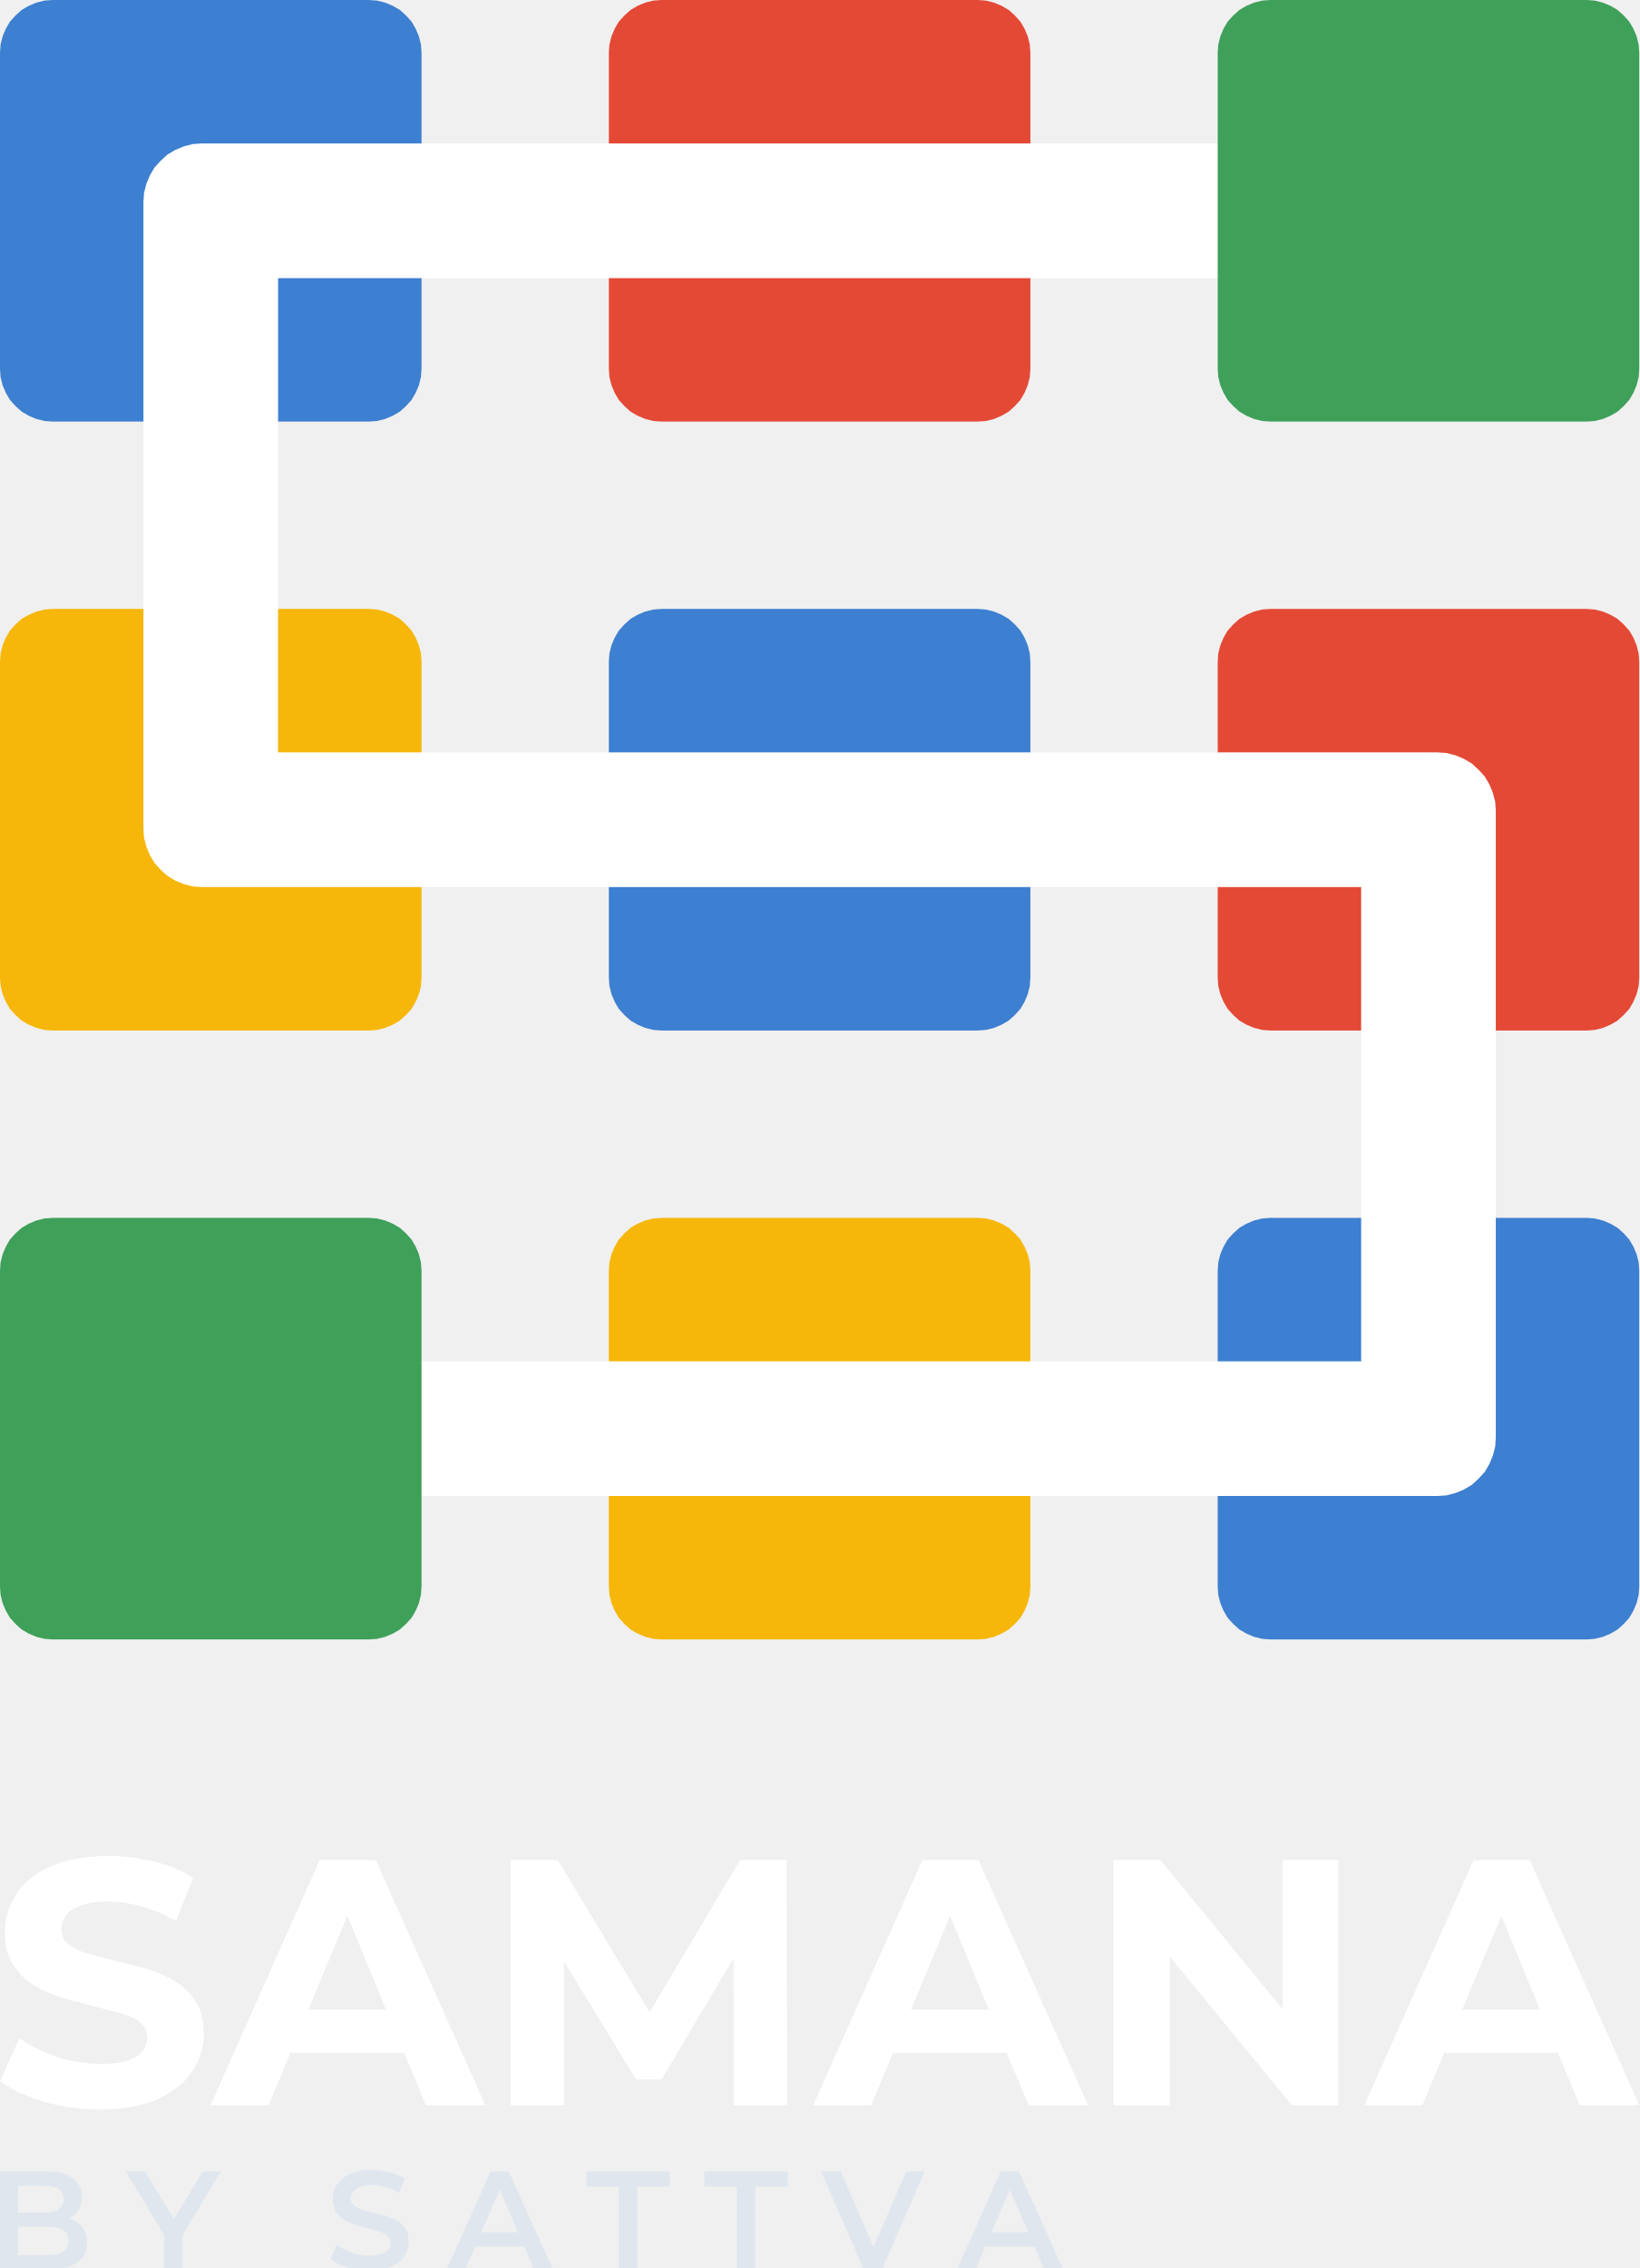
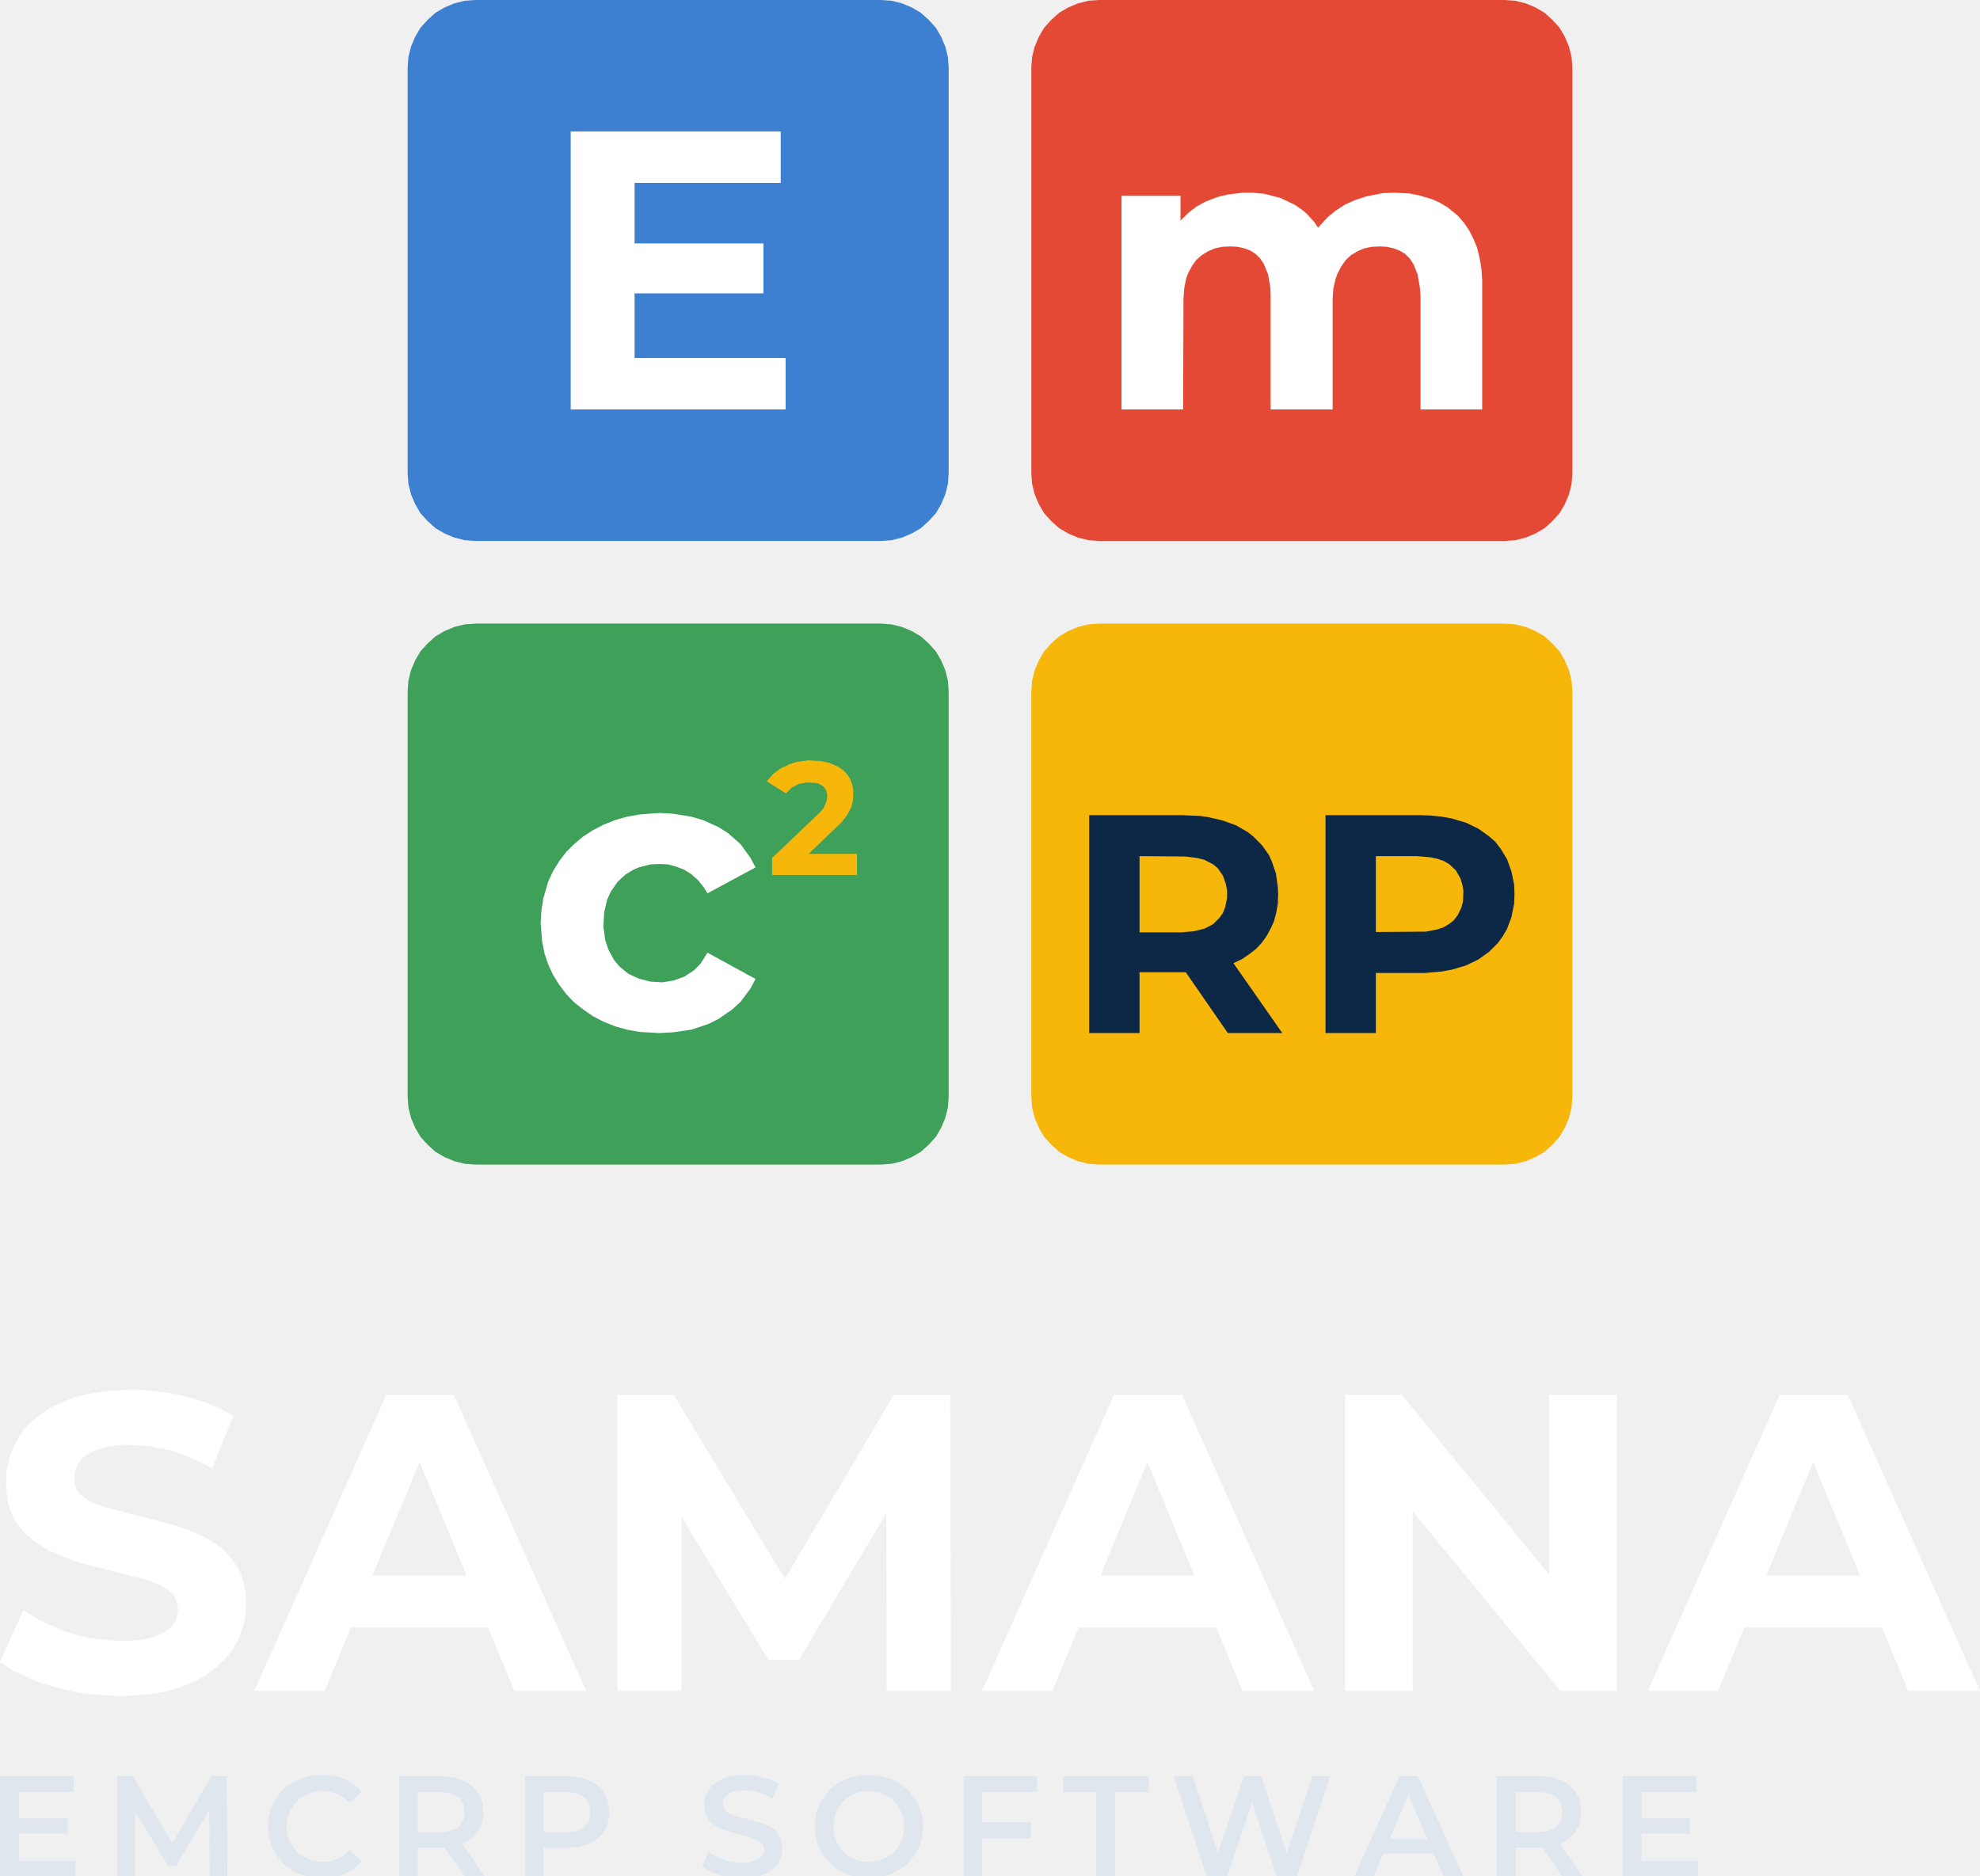
- <svg xmlns="http://www.w3.org/2000/svg" viewBox="0 0 560.0 774.7" role="img" aria-label="Samana by Sattva">
-   <path fill="#3d7fd0" d="M126 0L18 0L15.2 0.2L12.4 0.9L9.8 2L7.4 3.4L5.3 5.3L3.4 7.4L2 9.8L0.9 12.4L0.2 15.2L0 18L0 126L0.2 128.8L0.9 131.6L2 134.2L3.4 136.6L5.3 138.7L7.4 140.6L9.8 142L12.4 143.1L15.2 143.8L18 144L126 144L128.8 143.8L131.6 143.1L134.2 142L136.6 140.6L138.7 138.7L140.6 136.6L142 134.2L143.1 131.6L143.8 128.8L144 126L144 18L143.8 15.2L143.1 12.4L142 9.8L140.6 7.4L138.7 5.3L136.6 3.4L134.2 2L131.6 0.9L128.8 0.2Z" />
-   <path fill="#e44936" d="M334 0L226 0L223.2 0.2L220.4 0.9L217.8 2L215.4 3.4L213.3 5.3L211.4 7.4L210 9.8L208.9 12.4L208.2 15.2L208 18L208 126L208.2 128.8L208.9 131.6L210 134.2L211.4 136.6L213.3 138.7L215.4 140.6L217.8 142L220.4 143.1L223.2 143.8L226 144L334 144L336.8 143.8L339.6 143.1L342.2 142L344.6 140.6L346.7 138.7L348.6 136.6L350 134.2L351.1 131.6L351.8 128.8L352 126L352 18L351.8 15.2L351.1 12.4L350 9.8L348.6 7.4L346.7 5.3L344.6 3.4L342.2 2L339.6 0.9L336.8 0.2Z" />
-   <path fill="#f6b70a" d="M126 208L18 208L15.2 208.2L12.4 208.9L9.8 210L7.4 211.4L5.3 213.3L3.4 215.4L2 217.8L0.9 220.4L0.2 223.2L0 226L0 334L0.2 336.8L0.9 339.6L2 342.2L3.4 344.6L5.3 346.7L7.4 348.6L9.8 350L12.4 351.1L15.2 351.8L18 352L126 352L128.8 351.8L131.6 351.1L134.2 350L136.6 348.6L138.7 346.7L140.6 344.6L142 342.2L143.1 339.6L143.8 336.8L144 334L144 226L143.8 223.2L143.1 220.4L142 217.8L140.6 215.4L138.7 213.3L136.6 211.4L134.2 210L131.6 208.9L128.8 208.2Z" />
-   <path fill="#3d7fd0" d="M334 208L226 208L223.2 208.2L220.4 208.9L217.8 210L215.4 211.4L213.3 213.3L211.4 215.4L210 217.8L208.9 220.4L208.2 223.2L208 226L208 334L208.2 336.8L208.9 339.6L210 342.2L211.4 344.6L213.3 346.7L215.4 348.6L217.8 350L220.4 351.1L223.2 351.8L226 352L334 352L336.8 351.8L339.6 351.1L342.2 350L344.6 348.6L346.7 346.7L348.6 344.6L350 342.2L351.1 339.6L351.8 336.8L352 334L352 226L351.8 223.2L351.1 220.4L350 217.8L348.6 215.4L346.7 213.3L344.6 211.4L342.2 210L339.6 208.9L336.8 208.2Z" />
-   <path fill="#e44936" d="M542 208L434 208L431.2 208.2L428.4 208.9L425.8 210L423.4 211.4L421.3 213.3L419.4 215.4L418 217.8L416.9 220.4L416.2 223.2L416 226L416 334L416.2 336.8L416.9 339.6L418 342.2L419.4 344.6L421.3 346.7L423.4 348.6L425.8 350L428.4 351.1L431.2 351.8L434 352L542 352L544.8 351.8L547.6 351.1L550.2 350L552.6 348.6L554.7 346.7L556.6 344.6L558 342.2L559.1 339.6L559.8 336.8L560 334L560 226L559.8 223.2L559.1 220.4L558 217.8L556.6 215.4L554.7 213.3L552.6 211.4L550.2 210L547.6 208.9L544.8 208.2Z" />
-   <path fill="#f6b70a" d="M334 416L226 416L223.2 416.2L220.4 416.9L217.8 418L215.4 419.4L213.3 421.3L211.4 423.4L210 425.8L208.9 428.4L208.2 431.2L208 434L208 542L208.2 544.8L208.9 547.6L210 550.2L211.4 552.6L213.3 554.7L215.4 556.6L217.8 558L220.4 559.1L223.2 559.8L226 560L334 560L336.8 559.8L339.6 559.1L342.2 558L344.6 556.6L346.7 554.7L348.6 552.6L350 550.2L351.1 547.6L351.8 544.8L352 542L352 434L351.8 431.2L351.1 428.4L350 425.8L348.6 423.4L346.7 421.3L344.6 419.4L342.2 418L339.6 416.9L336.8 416.2Z" />
-   <path fill="#3d7fd0" d="M542 416L434 416L431.2 416.2L428.4 416.9L425.8 418L423.4 419.4L421.3 421.3L419.4 423.4L418 425.8L416.9 428.4L416.2 431.2L416 434L416 542L416.2 544.8L416.9 547.6L418 550.2L419.4 552.6L421.3 554.7L423.4 556.6L425.8 558L428.4 559.1L431.2 559.8L434 560L542 560L544.8 559.8L547.6 559.1L550.2 558L552.6 556.6L554.7 554.7L556.6 552.6L558 550.2L559.1 547.6L559.8 544.8L560 542L560 434L559.8 431.2L559.1 428.4L558 425.8L556.6 423.4L554.7 421.3L552.6 419.4L550.2 418L547.6 416.9L544.8 416.2Z" />
-   <path fill="#ffffff" d="M65.9 49.2L62.8 50L59.9 51.2L57.2 52.8L54.9 54.9L52.8 57.2L51.2 59.9L50 62.8L49.2 65.9L49 69L49 283L49.2 286.1L50 289.2L51.2 292.1L52.8 294.8L54.9 297.1L57.2 299.2L59.9 300.8L62.8 302L65.9 302.8L69 303L465 303L465 465L142.5 465L142.5 511L491 511L494.1 510.8L497.2 510L500.1 508.8L502.8 507.2L505.1 505.1L507.2 502.8L508.8 500.1L510 497.2L510.8 494.1L511 491L511 277L510.8 273.9L510 270.8L508.8 267.9L507.2 265.2L505.1 262.9L502.8 260.8L500.1 259.2L497.2 258L494.1 257.2L491 257L95 257L95 95L417.5 95L417.5 49L69 49Z" />
-   <path fill="#3ea059" d="M126 416L18 416L15.2 416.2L12.4 416.9L9.8 418L7.4 419.4L5.3 421.3L3.4 423.4L2 425.8L0.9 428.4L0.2 431.2L0 434L0 542L0.2 544.8L0.9 547.6L2 550.2L3.4 552.6L5.3 554.7L7.4 556.6L9.8 558L12.4 559.1L15.2 559.8L18 560L126 560L128.8 559.8L131.6 559.1L134.2 558L136.6 556.6L138.7 554.7L140.6 552.6L142 550.2L143.1 547.6L143.8 544.8L144 542L144 434L143.8 431.2L143.1 428.4L142 425.8L140.6 423.4L138.7 421.3L136.6 419.4L134.2 418L131.6 416.9L128.8 416.2Z" />
-   <path fill="#3ea059" d="M542 0L434 0L431.2 0.2L428.4 0.9L425.8 2L423.4 3.4L421.3 5.3L419.4 7.4L418 9.8L416.9 12.4L416.2 15.2L416 18L416 126L416.2 128.8L416.9 131.6L418 134.2L419.4 136.6L421.3 138.7L423.4 140.6L425.8 142L428.4 143.1L431.2 143.8L434 144L542 144L544.8 143.8L547.6 143.1L550.2 142L552.6 140.6L554.7 138.7L556.6 136.6L558 134.2L559.1 131.6L559.8 128.8L560 126L560 18L559.8 15.2L559.1 12.4L558 9.8L556.6 7.4L554.7 5.3L552.6 3.4L550.2 2L547.6 0.9L544.8 0.2Z" />
-   <path fill="#ffffff" fill-rule="evenodd" d="M38.7 720.4L43 720L47 719.3L52.3 717.7L55.4 716.2L58.2 714.6L60.8 712.8L63 710.9L64.8 708.7L66.4 706.4L67.7 703.9L69 700.1L69.5 697.4L69.6 694.6L69.5 692.1L69 688.6L68.3 686.5L67.4 684.6L65.2 681.3L62.4 678.5L58.2 675.8L54.4 674L50.4 672.6L28.9 667L26.6 666.1L24.1 664.7L22.2 663L21.4 661.5L20.9 659.1L21.3 656.5L22.2 654.7L23.2 653.4L24.6 652.3L26.3 651.4L28.4 650.6L30.8 650L33.7 649.6L36.8 649.5L42.5 649.9L48.3 651.1L54.2 653.2L60.1 656.1L66 641.4L62.4 639.3L58.4 637.6L54 636.2L49.4 635.2L44.8 634.4L40.1 634L34.6 634L30.2 634.3L24.2 635.2L20.6 636.2L17.3 637.5L14.3 639L11.6 640.7L9.3 642.6L7.3 644.7L5.6 646.9L4.2 649.4L3.1 651.9L2.3 654.5L1.8 657.2L1.7 661.4L2.1 665L2.6 667.2L3.4 669.2L4.4 671.1L6.8 674.2L9.7 676.9L14 679.5L17.8 681.2L23 682.9L41.6 687.8L44.7 688.9L47.2 690.3L49.1 692L49.9 693.6L50.4 696.1L49.9 698.5L49 700.3L47.5 701.9L46 702.8L43.5 703.9L41.2 704.5L38.5 704.8L35.3 705L31.2 704.9L25.2 704.1L22.3 703.5L17.9 702.1L11.2 699.1L6.6 696.3L0 710.9L3.7 713.3L6.5 714.8L11.3 716.7L16.7 718.4L22.3 719.6L28.1 720.3L34.1 720.6ZM99.2 701.2L138 701.2L145.5 719.1L165.8 719.1L128.4 635.4L109.2 635.4L71.9 719.1L91.8 719.1ZM118.7 654.4L131.9 686.5L105.3 686.5ZM217.3 710.3L226 710.3L250.6 668.9L250.7 719.1L268.9 719.1L268.7 635.4L252.8 635.4L221.9 687.4L190.6 635.4L174.5 635.4L174.5 719.1L192.7 719.1L192.7 670ZM297.6 719.1L305.1 701.2L343.9 701.2L351.4 719.1L371.7 719.1L334.3 635.4L315.1 635.4L277.8 719.1ZM311.2 686.5L324.6 654.4L337.8 686.5ZM441.3 719.1L457.2 719.1L457.2 635.4L438.1 635.4L438.1 686.2L396.5 635.4L380.4 635.4L380.4 719.1L399.6 719.1L399.6 668.3ZM493.4 701.2L532.2 701.2L539.7 719.1L560 719.1L522.6 635.4L503.4 635.4L466.1 719.1L485.9 719.1ZM512.9 654.4L526.1 686.5L499.5 686.5Z" />
-   <path fill="#dfe6ee" fill-rule="evenodd" d="M17.9 775.1L21.3 774.8L23.3 774.3L25 773.6L26.5 772.8L27.7 771.7L28.6 770.6L29.2 769.2L29.6 767.7L29.8 765.5L29.4 763.4L28.9 762L28.2 760.8L26.9 759.5L25.3 758.4L23.7 757.7L25 756.9L26 756L27 754.6L27.6 753.3L28 751.4L28 749.6L27.8 748.1L27.3 746.8L26 745L24.2 743.6L21.9 742.5L20.1 742L18 741.8L15.7 741.7L0 741.7L0 775.2ZM16.3 760.6L18.8 760.8L20.4 761.2L21.6 761.8L22.6 762.6L23 763.3L23.3 764.1L23.5 765.9L23.3 766.8L23 767.6L22.3 768.6L20.8 769.6L19.9 769.9L18.2 770.2L16.3 770.3L6.2 770.3L6.2 760.6ZM15 746.6L16.8 746.7L18.8 747.1L20 747.7L20.9 748.5L21.3 749.1L21.6 749.9L21.8 751.6L21.3 753.2L20.7 754.1L19.3 755.1L17.9 755.5L16.8 755.7L15 755.8L6.2 755.8L6.2 746.6ZM75.5 741.7L69.3 741.7L59.4 758L49.6 741.7L43 741.7L56.1 763.4L56.1 775.2L62.4 775.2L62.4 763.4ZM128.7 775.5L131.8 775L133.7 774.3L135.9 773L137.5 771.5L138.7 769.7L139.1 768.8L139.5 767.3L139.6 765.2L139.3 762.9L138.6 761.3L137.6 760.1L136.4 759L135 758.2L131.9 757L123.3 754.7L121.3 753.7L120.5 753L120 752L119.8 750.9L120 749.7L120.7 748.4L122 747.4L123.9 746.7L126.1 746.4L128.4 746.4L131.2 746.9L134 747.8L136.3 749L138.3 744.2L136.9 743.4L135.3 742.7L133.7 742.1L131.3 741.6L129.5 741.3L127.1 741.2L125.3 741.2L122.9 741.5L120.8 742.1L118.4 743.1L116.5 744.5L115.1 746.2L114.1 748.1L113.7 750.1L113.7 752.2L114.2 754.5L114.9 755.9L116 757.1L117.2 758.1L118.6 758.9L121.9 760.1L129.6 762.2L130.9 762.7L132 763.3L132.8 764.1L133.3 765L133.5 766.1L133.3 767.3L132.9 768.1L132.4 768.7L131.5 769.4L130.7 769.8L128.5 770.3L125.5 770.5L123 770.2L120 769.4L117.3 768.2L115.1 766.8L112.9 771.6L114.3 772.6L116 773.5L117.9 774.3L120 774.9L122.3 775.4L124.5 775.6ZM162.3 767.4L179.1 767.4L182.4 775.2L188.9 775.2L173.8 741.7L167.6 741.7L152.6 775.2L159 775.2ZM170.7 747.9L177 762.5L164.4 762.5ZM228.8 746.9L228.8 741.7L200.3 741.7L200.3 746.9L211.4 746.9L211.4 775.2L217.7 775.2L217.7 746.9ZM269.1 746.9L269.1 741.7L240.6 741.7L240.6 746.9L251.7 746.9L251.7 775.2L258 775.2L258 746.9ZM309.6 741.7L298.4 767.5L287.2 741.7L280.5 741.7L295.1 775.2L301.3 775.2L315.9 741.7ZM336.6 767.4L353.4 767.4L356.7 775.2L363.2 775.2L348.1 741.7L341.9 741.7L326.9 775.2L333.3 775.2ZM345 747.9L351.3 762.5L338.7 762.5Z" />
+ <svg xmlns="http://www.w3.org/2000/svg" viewBox="0 0 527.0 499.2" role="img" aria-label="Samana, EMCRP software">
+   <g transform="translate(108.5 0.0)">
+     <path fill="#3d7fd0" fill-rule="evenodd" d="M126 0L18 0L15.2 0.2L12.4 0.9L9.8 2L7.4 3.4L5.3 5.3L3.4 7.4L2 9.8L0.9 12.4L0.2 15.2L0 18L0 126L0.2 128.8L0.9 131.6L2 134.2L3.4 136.6L5.3 138.7L7.4 140.6L9.8 142L12.4 143.1L15.2 143.8L18 144L126 144L128.8 143.8L131.6 143.1L134.2 142L136.6 140.6L138.7 138.7L140.6 136.6L142 134.2L143.1 131.6L143.8 128.8L144 126L144 18L143.8 15.2L143.1 12.4L142 9.8L140.6 7.4L138.7 5.3L136.6 3.4L134.2 2L131.6 0.9L128.8 0.2Z" />
+     <path fill="#e44936" fill-rule="evenodd" d="M292 0L184 0L181.2 0.2L178.4 0.9L175.8 2L173.4 3.4L171.3 5.3L169.4 7.4L168 9.8L166.9 12.4L166.2 15.2L166 18L166 126L166.2 128.8L166.9 131.6L168 134.2L169.4 136.6L171.3 138.7L173.4 140.6L175.8 142L178.4 143.1L181.2 143.8L184 144L292 144L294.8 143.8L297.6 143.1L300.2 142L302.6 140.6L304.7 138.7L306.6 136.6L308 134.2L309.1 131.6L309.8 128.8L310 126L310 18L309.8 15.2L309.1 12.4L308 9.8L306.6 7.4L304.7 5.3L302.6 3.4L300.2 2L297.6 0.9L294.8 0.2Z" />
+     <path fill="#3ea059" fill-rule="evenodd" d="M126 166L18 166L15.2 166.2L12.4 166.9L9.8 168L7.4 169.4L5.3 171.3L3.4 173.4L2 175.8L0.9 178.4L0.2 181.2L0 184L0 292L0.2 294.8L0.9 297.6L2 300.2L3.4 302.6L5.3 304.7L7.4 306.6L9.8 308L12.4 309.1L15.2 309.8L18 310L126 310L128.8 309.8L131.6 309.1L134.2 308L136.6 306.6L138.7 304.7L140.6 302.6L142 300.2L143.1 297.6L143.8 294.8L144 292L144 184L143.8 181.2L143.1 178.4L142 175.8L140.6 173.4L138.7 171.3L136.6 169.4L134.2 168L131.6 166.9L128.8 166.2Z" />
+     <path fill="#f6b70a" fill-rule="evenodd" d="M292 166L184 166L181.2 166.2L178.4 166.9L175.8 168L173.4 169.4L171.3 171.3L169.4 173.4L168 175.8L166.9 178.4L166.2 181.2L166 184L166 292L166.2 294.8L166.9 297.6L168 300.2L169.4 302.6L171.3 304.7L173.4 306.6L175.8 308L178.4 309.1L181.2 309.8L184 310L292 310L294.8 309.8L297.6 309.1L300.2 308L302.6 306.6L304.7 304.7L306.6 302.6L308 300.2L309.1 297.6L309.8 294.8L310 292L310 184L309.8 181.2L309.1 178.4L308 175.8L306.6 173.4L304.7 171.3L302.6 169.4L300.2 168L297.6 166.9L294.8 166.2Z" />
+     <path fill="#ffffff" fill-rule="evenodd" d="M43.4 109L100.6 109L100.6 95.3L60.4 95.3L60.4 78.1L94.7 78.1L94.7 64.8L60.4 64.8L60.4 48.7L99.3 48.7L99.3 35L43.4 35ZM206.5 79.5L206.7 76.7L207.2 74.2L207.7 72.8L208.7 70.9L209.9 69.2L211.4 67.9L213 66.9L214.9 66.1L216.8 65.7L218.9 65.6L220.9 65.7L222.7 66.1L224.3 66.7L225.7 67.6L226.9 68.8L227.9 70.3L229 73L229.6 76.4L229.7 79L229.7 109L246.2 109L246.2 79.5L246.4 76.7L247 74.2L247.5 72.8L248.5 70.9L249.7 69.2L251.1 67.9L252.8 66.9L254.6 66.1L256.6 65.7L258.7 65.6L260.6 65.7L262.4 66.1L264 66.7L265.5 67.6L266.7 68.8L267.7 70.3L268.8 73L269.4 76.4L269.6 79L269.6 109L286 109L286 74.7L285.8 71.5L285.3 68.6L284.6 65.8L283.6 63.4L282.4 61.1L281 59.1L279.5 57.4L276.8 55.2L274.8 54L272.6 53L269.2 52L266.7 51.5L262.8 51.3L259.6 51.4L255.1 52.3L252.3 53.2L249.6 54.4L247.1 56L244.9 57.8L242.3 60.6L241.3 59.1L239.4 57L238.4 56.1L236.1 54.5L232.3 52.7L228.1 51.6L225.1 51.3L222.2 51.3L218.2 51.8L215.7 52.4L212.3 53.7L210.1 54.9L208.1 56.4L205.7 58.7L205.7 52.1L190 52.1L190 109L206.4 109ZM75.5 274.1L80 272.6L82.8 271.2L86.4 268.7L88.6 266.7L91.2 263.2L92.6 260.6L79.8 253.6L77.9 256.6L76.2 258.3L73.6 260L70.8 261L67.8 261.5L64.6 261.3L61.5 260.5L58.7 259.2L56.4 257.3L54.9 255.5L53.4 252.7L52.6 250.3L52.1 246.7L52.3 242.9L53.1 239.5L54.1 237.3L55.9 234.7L58.1 232.7L60.1 231.5L61.5 230.9L64.6 230.1L67 230L69.3 230.1L71.5 230.7L73.6 231.5L75.5 232.7L77.3 234.3L78.9 236.3L79.8 237.8L92.6 230.9L91.2 228.3L88.6 224.7L85.3 221.8L82.8 220.2L78.6 218.3L75.5 217.4L70.6 216.6L67.1 216.4L61.8 216.8L58.4 217.4L55.2 218.3L52.2 219.5L49.3 221L46.7 222.7L44.3 224.7L42.2 226.8L40.3 229.3L38.7 231.9L37.4 234.7L36.1 239.2L35.6 242.4L35.4 245.7L35.8 250.6L36.4 253.7L37.4 256.7L38.7 259.5L40.3 262.1L42.2 264.6L44.3 266.8L46.7 268.7L49.3 270.5L52.2 272L55.2 273.2L58.4 274.1L61.8 274.7L67.1 275L70.6 274.8Z" />
+     <path fill="#f6b70a" fill-rule="evenodd" d="M97 232.9L97 228.4L109.9 216.1L110.7 215.1L111.3 213.8L111.6 212.7L111.7 211.6L111.4 210.4L110.7 209.4L109.6 208.7L108.6 208.4L106.1 208.3L104 208.7L102.2 209.7L100.7 211.2L95.6 208L97.2 206.1L99.2 204.6L101.7 203.4L103.7 202.8L106.7 202.4L110.1 202.6L112.3 203.1L114.8 204.2L116 205.1L117 206.2L117.8 207.4L118.3 208.7L118.6 210.2L118.6 211.6L118.5 213.3L118.1 214.8L117 216.9L115.5 218.9L106.7 227.3L119.6 227.3L119.6 232.9Z" />
+     <path fill="#0d2747" fill-rule="evenodd" d="M181.4 217L181.4 275L194.8 275L194.8 258.8L207.1 258.8L218.3 275L232.8 275L219.8 256.4L222.1 255.3L224 254L225.8 252.6L227.3 251L228.6 249.2L229.7 247.2L230.6 245.2L231.2 242.9L231.6 240.6L231.7 238L231.6 236.1L231.1 232.5L230 229.3L229.3 227.7L227.4 225L225 222.6L223.6 221.5L220.5 219.7L216.9 218.4L213 217.5L210.8 217.2L206.2 217ZM205.8 248.2L194.8 248.2L194.8 227.9L207 228L210.2 228.4L212.1 228.9L214.4 230.1L215.6 231.1L217 233.1L217.8 235.4L218.1 237.1L218.1 239L217.6 241.5L217 243L216.1 244.3L214.4 246L212.1 247.2L209.2 247.9ZM244.3 275L257.7 275L257.7 259L270.9 259L275.3 258.6L278 258.1L281.7 257L285 255.4L287.8 253.4L290.2 251L291.5 249.2L292.6 247.3L293.8 244.1L294.5 240.6L294.6 238L294.5 235.5L293.8 232L292.6 228.7L290.9 225.9L289.5 224.1L287.8 222.6L285 220.6L281.7 219L278 217.9L275.3 217.4L272.4 217.1L269.4 217L244.3 217ZM257.7 248.1L257.7 227.9L268.7 227.9L272.1 228.2L274.1 228.6L275.8 229.2L277.3 230.1L279 231.7L280.2 233.8L280.7 235.4L281 237.1L280.9 239.9L280.5 241.5L279.5 243.6L278.5 244.9L277.3 245.9L275.8 246.8L274.1 247.4L271 248Z" />
+   </g>
+   <path fill="#ffffff" fill-rule="evenodd" d="M36.4 451.3L40.5 450.9L44.2 450.3L49.2 448.7L52.2 447.4L54.8 445.9L57.2 444.2L59.2 442.3L61 440.3L62.5 438.1L63.7 435.8L64.9 432.2L65.4 429.7L65.5 427L65.4 424.7L64.9 421.4L64.3 419.4L63.5 417.6L61.3 414.5L58.7 411.9L54.7 409.3L51.2 407.7L47.5 406.3L27.2 401L25 400.2L22.7 398.9L20.9 397.3L20.1 395.9L19.7 393.6L20.1 391.2L20.9 389.4L21.8 388.3L23.1 387.3L24.7 386.4L26.7 385.6L29 385L31.7 384.7L34.7 384.6L40 385L45.5 386.1L51 388.1L56.5 390.8L62.1 376.9L58.7 375L54.9 373.4L50.8 372.1L46.5 371.1L42.2 370.4L37.8 370L32.6 370L28.4 370.3L22.8 371.2L19.4 372.1L16.3 373.3L13.5 374.7L11 376.3L8.8 378.1L6.8 380L5.2 382.2L3.9 384.5L2.9 386.8L2.2 389.3L1.7 391.9L1.6 395.7L2 399.2L2.5 401.3L3.2 403.2L4.1 404.9L6.4 407.9L9.1 410.3L13.2 412.8L16.8 414.4L21.6 416.1L39.2 420.6L42 421.7L44.4 423L46.2 424.6L47 426.1L47.4 428.4L47 430.7L46.1 432.4L44.7 433.9L43.3 434.8L40.9 435.8L38.7 436.3L36.2 436.7L33.3 436.8L29.4 436.7L23.7 436L21 435.4L16.8 434.1L10.5 431.3L6.2 428.6L0 442.4L3.5 444.7L6.1 446L10.6 447.9L15.7 449.4L21 450.6L26.5 451.2L32.1 451.5ZM93.4 433.2L129.9 433.2L136.9 450.1L156 450.1L120.8 371.3L102.8 371.3L67.7 450.1L86.4 450.1ZM111.7 389.2L124.2 419.4L99.1 419.4ZM204.5 441.8L212.7 441.8L235.9 402.8L236 450.1L253.1 450.1L252.9 371.3L237.9 371.3L208.9 420.3L179.3 371.3L164.3 371.3L164.3 450.1L181.4 450.1L181.4 403.8ZM280.1 450.1L287.1 433.2L323.7 433.2L330.7 450.1L349.8 450.1L314.6 371.3L296.5 371.3L261.4 450.1ZM292.9 419.4L305.4 389.2L317.9 419.4ZM415.3 450.1L430.3 450.1L430.3 371.3L412.3 371.3L412.3 419.1L373.1 371.3L358 371.3L358 450.1L376 450.1L376 402.3ZM464.3 433.2L500.9 433.2L507.9 450.1L527 450.1L491.8 371.3L473.7 371.3L438.6 450.1L457.3 450.1ZM482.6 389.2L495.1 419.4L470.1 419.4Z" />
+   <path fill="#dfe6ee" fill-rule="evenodd" d="M20.1 495.4L5 495.4L5 488.1L17.9 488.1L17.9 484L5 484L5 477L19.6 477L19.6 472.8L0 472.8L0 499.6L20.1 499.6ZM46.9 496.6L55.7 481.9L55.8 499.6L60.5 499.6L60.4 472.8L56.3 472.8L45.9 490.6L35.3 472.8L31.2 472.8L31.2 499.6L35.9 499.6L35.9 482.1L44.7 496.6ZM88.2 499.8L90.6 499.3L92.7 498.4L94.6 497.1L96.3 495.5L93.1 492.5L91.8 493.6L90.5 494.5L89.1 495.1L87.1 495.6L85.5 495.6L83.5 495.4L82.1 494.9L80.4 494.1L79.3 493.2L78.1 491.9L77.3 490.7L76.8 489.3L76.4 487.8L76.3 485.8L76.5 484.2L76.9 482.8L77.9 480.8L79.3 479.2L81.1 478L82.8 477.2L84.3 476.9L85.5 476.8L87.1 476.9L88.3 477.1L89.8 477.6L90.9 478.1L91.8 478.8L93.1 479.9L96.3 476.9L95.1 475.7L93.7 474.6L92.2 473.8L90 473L88.2 472.6L86.3 472.5L84.5 472.5L82.1 472.8L79.5 473.7L77.1 475L75 476.7L73.4 478.8L72.2 481.2L71.5 483.9L71.3 486.8L71.7 489.6L72.4 491.7L73.7 494.1L75.4 496.1L77.5 497.8L80 499L82.7 499.7L85.6 500ZM111.2 499.6L111.2 491.8L118.3 491.8L123.8 499.6L129.1 499.6L123 490.8L124.3 490.2L125.2 489.6L126 489L127 487.8L127.8 486.5L128.2 485.6L128.4 484.6L128.7 482.9L128.6 481.5L128.4 479.8L127.6 477.7L126.2 475.9L125 474.9L123.6 474.1L121.1 473.2L118.3 472.8L106.2 472.8L106.2 499.6ZM111.2 477L117 477L118.9 477.2L120.8 477.7L122 478.4L122.6 479L123.1 479.7L123.4 480.5L123.6 481.9L123.6 483.3L123.4 484.2L123.1 485L122.6 485.7L121.6 486.6L120.8 487L118.9 487.6L117 487.7L111.2 487.7ZM150.8 491.9L154.1 491.6L156.3 491L157.4 490.5L158.7 489.7L159.9 488.6L160.5 487.9L161.3 486.6L161.7 485.6L162 484.1L162.2 482.9L162.1 481.2L161.9 480.1L161.7 479.1L161 477.7L159.9 476.1L158.3 474.7L156.3 473.8L154.7 473.2L151.5 472.8L139.7 472.8L139.7 499.6L144.7 499.6L144.7 491.9ZM151.2 477L152.9 477.3L154.3 477.7L155.5 478.4L156.3 479.3L156.9 480.5L157.1 482.4L157 483.8L156.7 484.6L156.3 485.3L155.5 486.3L154.8 486.8L152.9 487.5L151.2 487.7L144.7 487.7L144.7 477ZM200.2 499.8L202 499.5L204 498.7L205.6 497.6L206.8 496.4L207.7 494.9L208.2 493.3L208.2 491.2L207.8 489.4L207.2 488.3L206.4 487.3L205.4 486.5L204.3 485.9L202 485.1L195.5 483.3L193.8 482.6L193.1 482L192.6 481.3L192.4 480.5L192.5 479.4L193.1 478.2L194.1 477.4L195.7 476.8L197.4 476.6L199.3 476.6L201.5 477L203.8 477.7L205.6 478.7L207.2 474.8L205.6 474L204.4 473.5L201.1 472.7L199.2 472.5L197.5 472.5L194.3 472.8L192.7 473.3L190.8 474.3L189.4 475.4L188.4 476.8L187.7 478.3L187.4 480L187.5 481.7L188 483.4L188.7 484.5L189.6 485.4L190.6 486.2L191.8 486.8L194.4 487.7L200.2 489.2L201.9 490L202.8 490.7L203.2 491.5L203.4 492.4L203.2 493.3L202.5 494.5L201.1 495.3L199.3 495.8L196.9 495.9L194.5 495.6L192.6 495L190.4 494.1L188.6 492.9L186.9 496.8L188 497.6L189.3 498.3L191.4 499.1L193.2 499.6L195 499.9L196.8 500ZM232.5 500L235.4 499.5L238 498.5L239.4 497.7L240.8 496.8L242.7 494.9L243.6 493.6L244.4 492.2L245.3 489.6L245.7 486.8L245.5 483.9L244.8 481.2L243.6 478.8L241.9 476.7L239.9 475L237.5 473.7L234.8 472.8L231.9 472.5L228.8 472.6L226 473.3L223.5 474.4L221.3 476L219.5 478L218.1 480.2L217.2 482.8L216.8 485.6L217 488.5L217.5 490.7L218.6 493.2L220.2 495.3L222.1 497.1L224.5 498.5L227.1 499.5L229.4 499.9ZM230.4 495.6L228.5 495.3L226.8 494.6L225.3 493.7L223.8 492.2L222.8 490.6L222.2 488.9L221.8 487L221.9 485L222.3 483.1L223 481.5L224 480L225.3 478.7L226.8 477.8L228.6 477.1L230.4 476.8L232.4 476.9L234.3 477.2L236 478L237.4 479L238.7 480.3L239.6 481.8L240.3 483.5L240.6 485.4L240.6 487.4L240.2 489.3L239.5 491L238.5 492.4L237.2 493.7L235.7 494.6L233.9 495.3L232.4 495.6ZM274.4 489.4L274.4 485.1L261.4 485.1L261.4 477L276 477L276 472.8L256.5 472.8L256.5 499.6L261.4 499.6L261.4 489.4ZM305.7 472.8L282.9 472.8L282.9 477L291.8 477L291.8 499.6L296.8 499.6L296.8 477L305.7 477ZM345.2 499.6L354.1 472.8L349.3 472.8L342.5 493.3L335.7 472.8L331.1 472.8L324.2 493.2L317.5 472.8L312.4 472.8L321.2 499.6L326.6 499.6L333.3 479.8L339.9 499.6ZM381.6 493.4L384.3 499.6L389.5 499.6L377.4 472.8L372.5 472.8L360.4 499.6L365.6 499.6L368.2 493.4ZM379.9 489.5L369.9 489.5L374.9 477.8ZM403.4 491.8L410.5 491.8L415.9 499.6L421.3 499.6L415.2 490.8L416.5 490.2L417.4 489.6L418.9 488.2L419.7 487L420.2 486.1L420.7 484L420.8 481.5L420.4 479.1L419.4 477L417.8 475.3L416.5 474.4L415 473.7L413.3 473.2L411.5 472.9L409.4 472.8L398.4 472.8L398.4 499.6L403.4 499.6ZM409.2 477L411 477.2L412.6 477.5L413.8 478.1L414.8 479L415.4 480.1L415.8 481.9L415.7 483.8L415.2 485L414.5 486L413.8 486.6L412.6 487.2L411.6 487.5L409.9 487.7L403.4 487.7L403.4 477ZM436.9 495.4L436.9 488.1L449.8 488.1L449.8 484L436.9 484L436.9 477L451.5 477L451.5 472.8L431.9 472.8L431.9 499.6L452 499.6L452 495.4Z" />
</svg>
